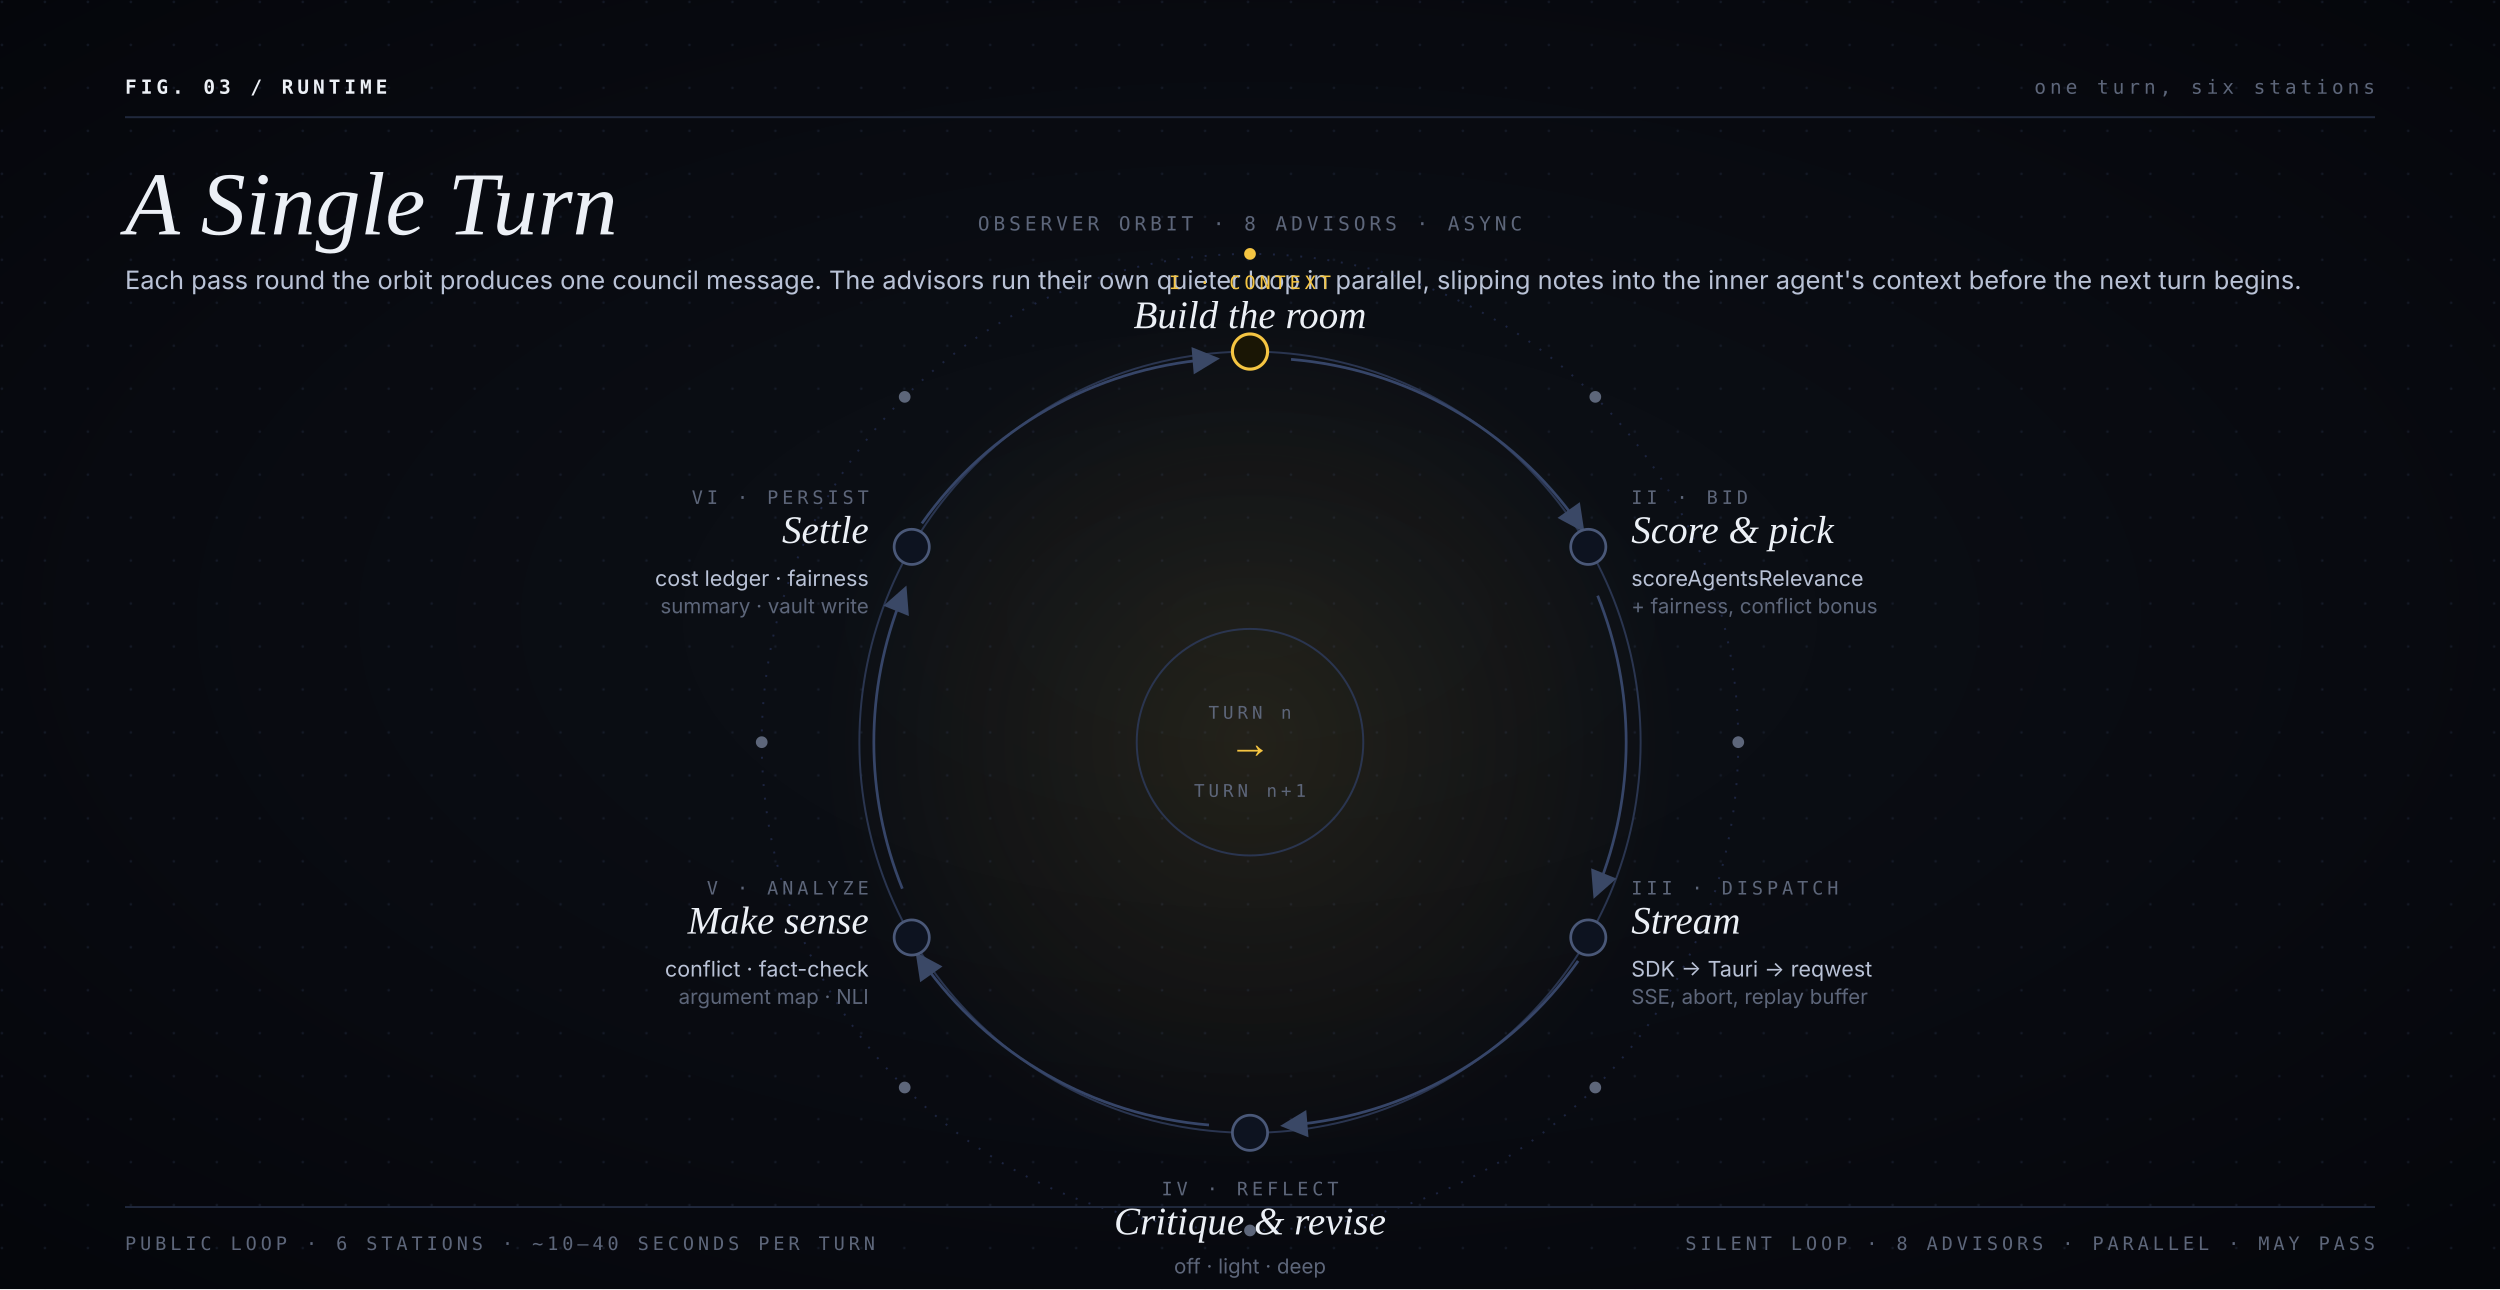
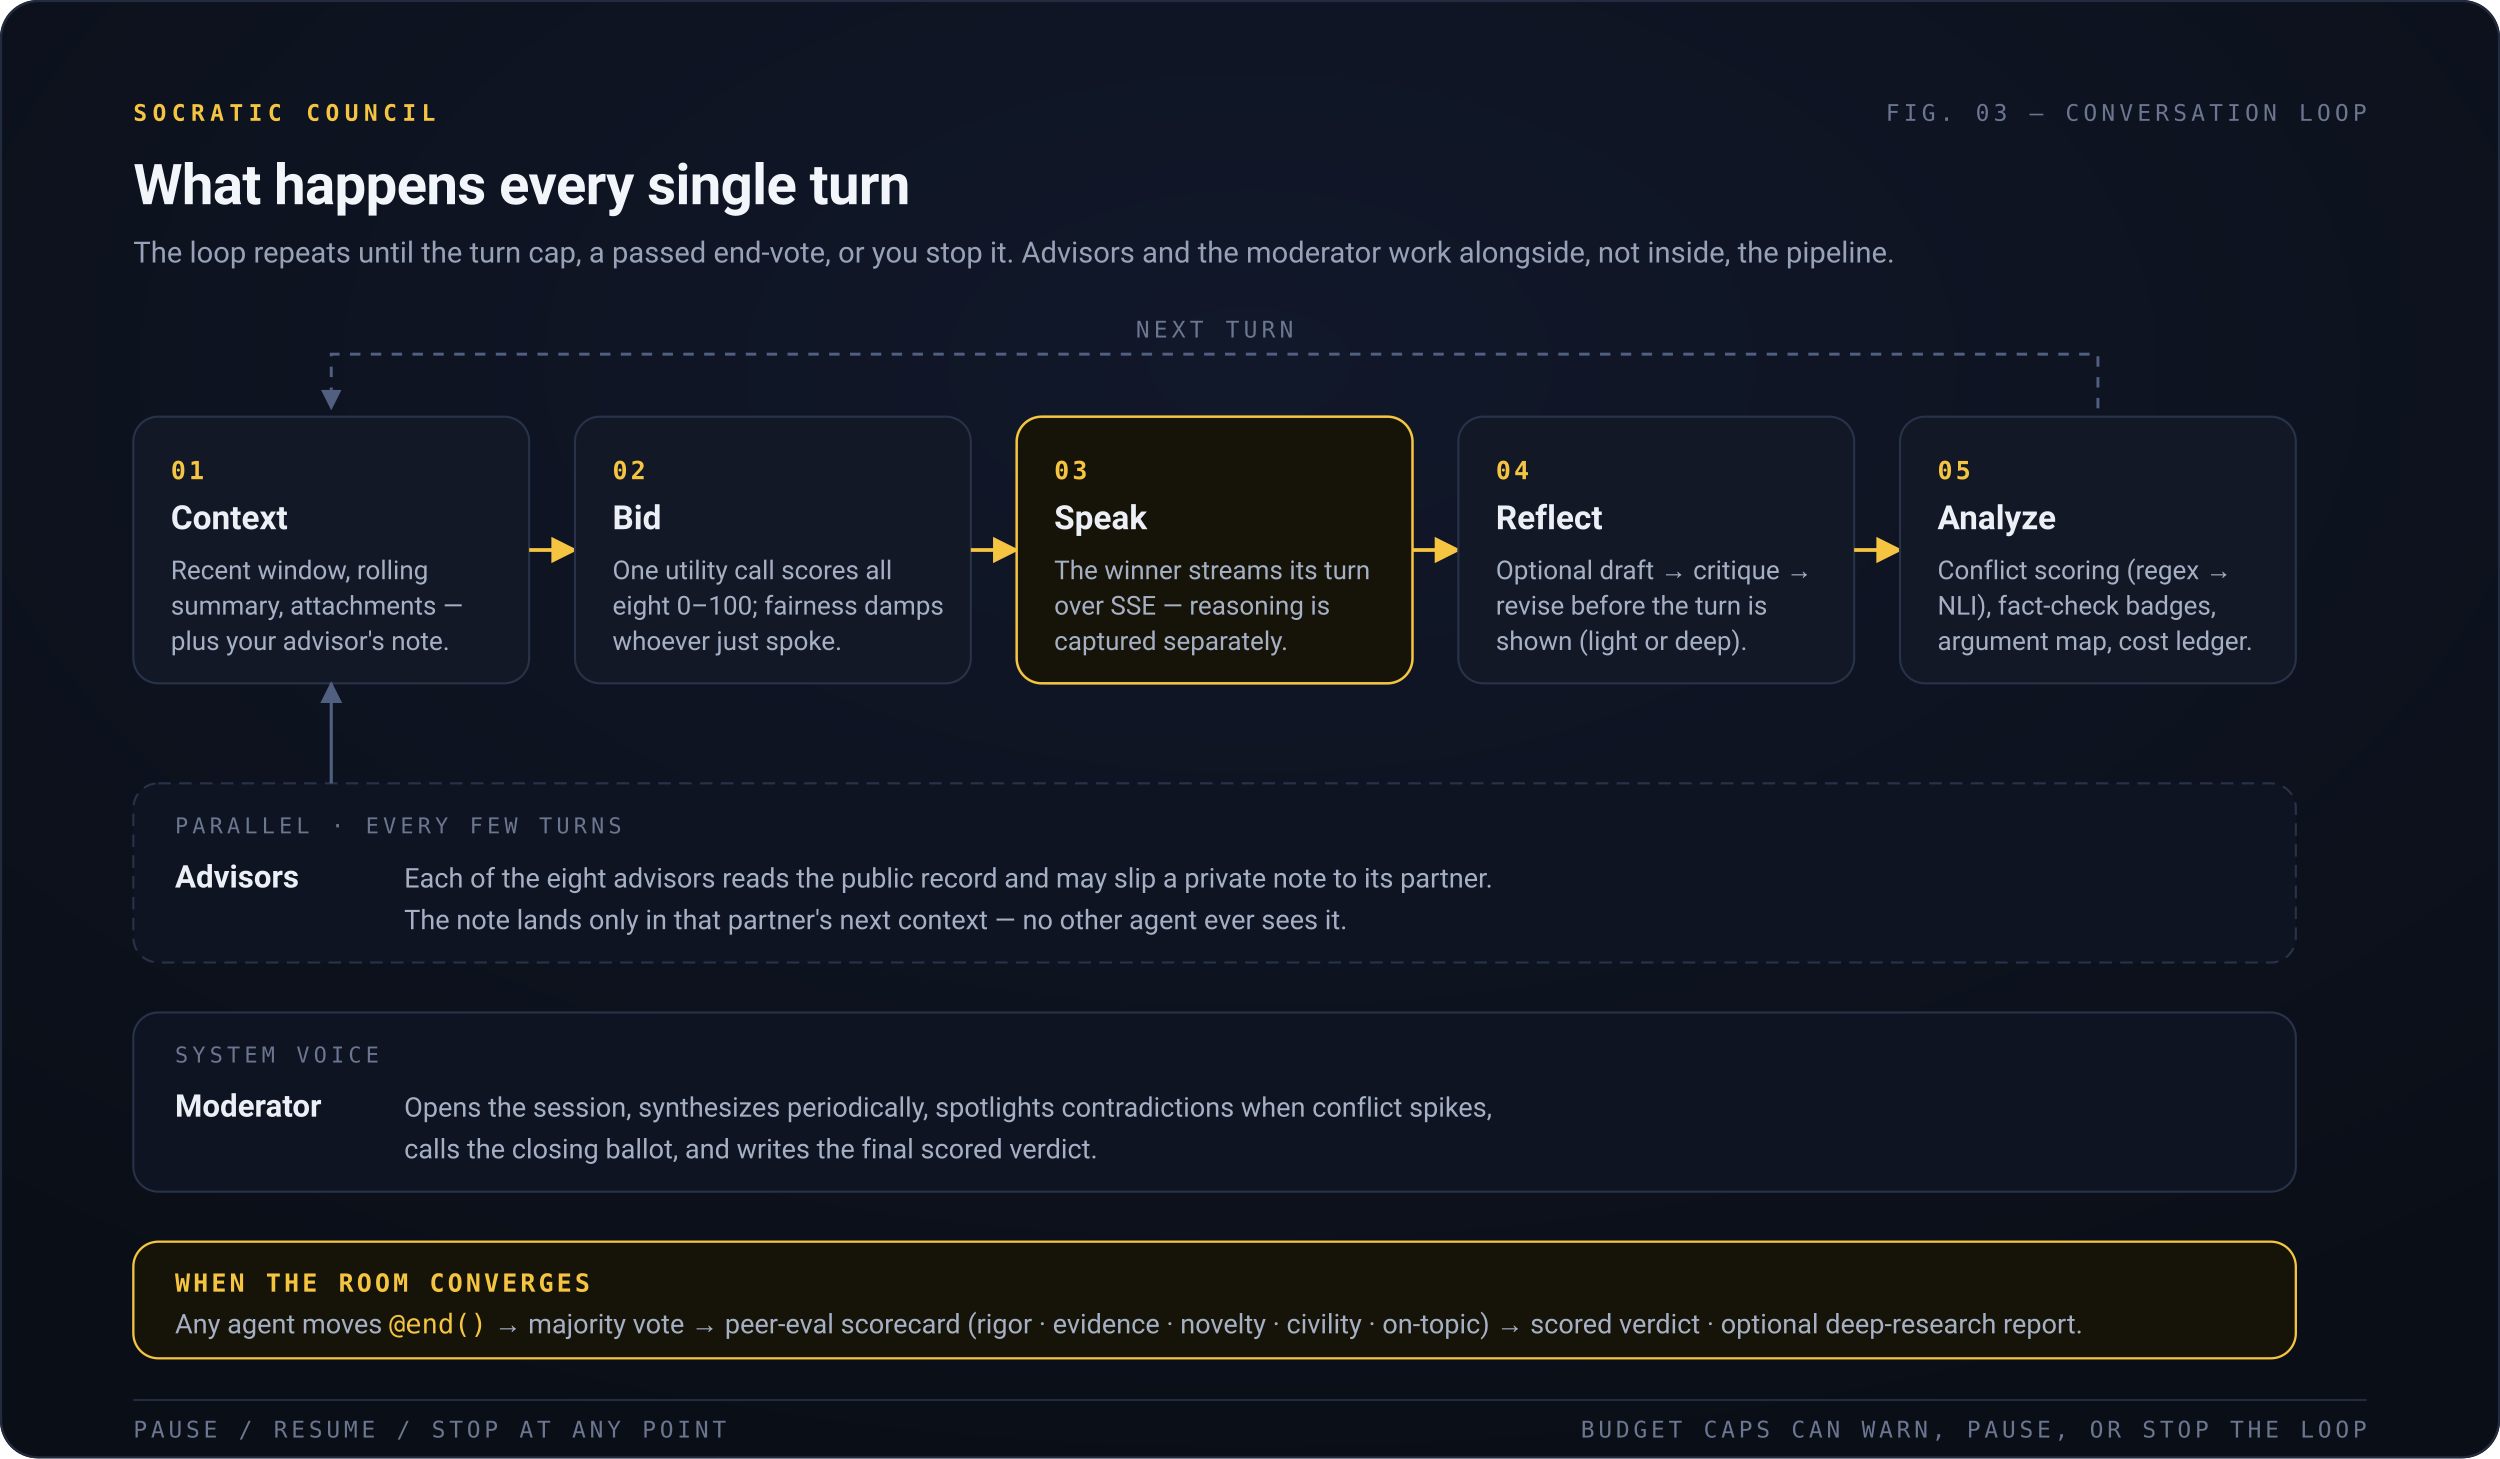
- <svg xmlns="http://www.w3.org/2000/svg" viewBox="0 0 1280 660" role="img" aria-labelledby="title desc" preserveAspectRatio="xMidYMid meet">
+ <svg xmlns="http://www.w3.org/2000/svg" viewBox="0 0 1200 700" role="img" aria-labelledby="title desc" preserveAspectRatio="xMidYMid meet">
  <defs>
-     <radialGradient id="page" cx="50%" cy="48%" r="75%">
-       <stop offset="0%" stop-color="#0d1117" />
-       <stop offset="60%" stop-color="#080a10" />
-       <stop offset="100%" stop-color="#04050a" />
+     <style>
+       .sans { font-family: -apple-system, 'Segoe UI', Roboto, 'Helvetica Neue', Arial, sans-serif; }
+       .mono { font-family: 'SF Mono', 'Cascadia Code', 'JetBrains Mono', Menlo, Consolas, monospace; }
+       .h1   { fill: #F2F5FA; font-size: 27px; font-weight: 700; letter-spacing: -0.3px; }
+       .sub  { fill: #97A2B8; font-size: 14px; }
+       .tag  { fill: #F5C542; font-size: 11px; font-weight: 600; letter-spacing: 2.6px; }
+       .meta { fill: #6B7690; font-size: 11px; letter-spacing: 2px; }
+       .stepnum  { fill: #F5C542; font-size: 12px; font-weight: 700; letter-spacing: 1.5px; }
+       .steptitle{ fill: #ECF0F6; font-size: 16px; font-weight: 650; }
+       .stepbody { fill: #A6B0C5; font-size: 12.5px; }
+       .lanetitle{ fill: #ECF0F6; font-size: 15px; font-weight: 650; }
+       .lanebody { fill: #A6B0C5; font-size: 13px; }
+       .lanetag  { fill: #6B7690; font-size: 10.5px; letter-spacing: 2px; }
+       .footer   { fill: #6B7690; font-size: 11px; letter-spacing: 1.8px; }
+       .edgegold { stroke: #F5C542; stroke-width: 1.8; fill: none; }
+       .edge     { stroke: #516080; stroke-width: 1.5; fill: none; }
+       .edgedash { stroke: #516080; stroke-width: 1.4; fill: none; stroke-dasharray: 5 5; }
+     </style>
+     <radialGradient id="bgGlow3" cx="50%" cy="25%" r="80%">
+       <stop offset="0%" stop-color="#11182A" />
+       <stop offset="100%" stop-color="#0A0E16" />
    </radialGradient>
-     <pattern id="dotgrid" width="22" height="22" patternUnits="userSpaceOnUse">
-       <circle cx="1" cy="1" r="0.7" fill="#1c2434" fill-opacity="0.55" />
-     </pattern>
-     <radialGradient id="centerGlow" cx="50%" cy="50%" r="50%">
-       <stop offset="0%" stop-color="#f5c542" stop-opacity="0.10" />
-       <stop offset="100%" stop-color="#f5c542" stop-opacity="0" />
-     </radialGradient>
-     <marker id="motionTip" markerWidth="10" markerHeight="10" refX="6" refY="5" orient="auto">
-       <path d="M0 0L10 5L0 10z" fill="#3a4866" />
+     <marker id="arr3" viewBox="0 0 10 10" refX="9" refY="5" markerWidth="7" markerHeight="7" orient="auto-start-reverse">
+       <path d="M 0 0 L 10 5 L 0 10 z" fill="#516080" />
    </marker>
-     <style>
-       .display { font-family: 'Cormorant Garamond', 'Hoefler Text', Garamond, 'Times New Roman', serif; }
-       .body    { font-family: 'Manrope', -apple-system, BlinkMacSystemFont, 'Helvetica Neue', sans-serif; }
-       .mono    { font-family: 'JetBrains Mono', 'SF Mono', Menlo, Consolas, monospace; }
-       .ink     { fill: #ecf0f6; }
-       .body-c  { fill: #b9c2d6; }
-       .muted   { fill: #5d667a; }
-       .gold    { fill: #f5c542; }
-       .stroke-hair { stroke: #20283c; stroke-width: 1; fill: none; }
-       .stroke-hair-strong { stroke: #344166; stroke-width: 1.2; fill: none; }
-       .stroke-rule { stroke: #1a2233; stroke-width: 1; fill: none; }
-       .orbit { fill: none; stroke: #2a3550; stroke-width: 1; }
-       .orbit-faint { fill: none; stroke: #1c2440; stroke-width: 1; stroke-dasharray: 1 6; }
-       .orbit-arc { fill: none; stroke: #364568; stroke-width: 1.4; }
-       .station-bullet { fill: #0d1320; stroke: #4a5878; stroke-width: 1.4; }
-       .station-bullet-active { fill: #1a1605; stroke: #f5c542; stroke-width: 1.6; }
-     </style>
+     <marker id="arrGold3" viewBox="0 0 10 10" refX="9" refY="5" markerWidth="7" markerHeight="7" orient="auto-start-reverse">
+       <path d="M 0 0 L 10 5 L 0 10 z" fill="#F5C542" />
+     </marker>
  </defs>
-   <rect width="1280" height="660" fill="url(#page)" />
-   <rect width="1280" height="660" fill="url(#dotgrid)" />
-   <line x1="64" y1="60" x2="1216" y2="60" class="stroke-hair" />
-   <text x="64" y="48" class="mono ink" font-size="10" font-weight="600" letter-spacing="2">FIG. 03 / RUNTIME</text>
-   <text x="1216" y="48" class="mono muted" font-size="10" letter-spacing="2" text-anchor="end">one turn, six stations</text>
-   <text x="64" y="120" class="display ink" font-style="italic" font-size="46">A Single Turn</text>
-   <text x="64" y="148" class="body body-c" font-size="13">Each pass round the orbit produces one council message. The advisors run their own quieter loop in parallel, slipping notes into the inner agent's context before the next turn begins.</text>
-   <circle cx="640" cy="380" r="220" fill="url(#centerGlow)" />
-   <circle cx="640" cy="380" r="250" class="orbit-faint" />
-   <text x="640" y="118" class="mono muted" font-size="10" letter-spacing="2" text-anchor="middle">OBSERVER ORBIT · 8 ADVISORS · ASYNC</text>
-   <circle cx="640" cy="380" r="200" class="orbit" />
-   <circle cx="640" cy="380" r="58" class="orbit" />
-   <g class="orbit-arc">
-     <path d="M 661 184 A 200 200 0 0 1 808 268" marker-end="url(#motionTip)" />
-     <path d="M 818 305 A 200 200 0 0 1 818 455" marker-end="url(#motionTip)" />
-     <path d="M 808 492 A 200 200 0 0 1 661 576" marker-end="url(#motionTip)" />
-     <path d="M 619 576 A 200 200 0 0 1 472 492" marker-end="url(#motionTip)" />
-     <path d="M 462 455 A 200 200 0 0 1 462 305" marker-end="url(#motionTip)" />
-     <path d="M 472 268 A 200 200 0 0 1 619 184" marker-end="url(#motionTip)" />
+   <rect width="1200" height="700" rx="18" fill="url(#bgGlow3)" />
+   <rect x="0.5" y="0.5" width="1199" height="699" rx="18" fill="none" stroke="#222B3F" />
+   <text x="64" y="58" class="mono tag">SOCRATIC COUNCIL</text>
+   <text x="1136" y="58" class="mono meta" text-anchor="end">FIG. 03 — CONVERSATION LOOP</text>
+   <text x="64" y="98" class="sans h1">What happens every single turn</text>
+   <text x="64" y="126" class="sans sub">The loop repeats until the turn cap, a passed end-vote, or you stop it. Advisors and the moderator work alongside, not inside, the pipeline.</text>
+   <path d="M 1007 196 L 1007 170 L 159 170 L 159 196" class="edgedash" marker-end="url(#arr3)" />
+   <text x="583" y="162" class="mono meta" text-anchor="middle">NEXT TURN</text>
+   <g transform="translate(64,200)">
+     <rect width="190" height="128" rx="12" fill="#121826" stroke="#283349" />
+     <text x="18" y="30" class="mono stepnum">01</text>
+     <text x="18" y="54" class="sans steptitle">Context</text>
+     <text x="18" y="78" class="sans stepbody">Recent window, rolling</text>
+     <text x="18" y="95" class="sans stepbody">summary, attachments —</text>
+     <text x="18" y="112" class="sans stepbody">plus your advisor's note.</text>
  </g>
-   <circle cx="640" cy="180" r="9" class="station-bullet-active" />
-   <circle cx="813.2" cy="280" r="9" class="station-bullet" />
-   <circle cx="813.2" cy="480" r="9" class="station-bullet" />
-   <circle cx="640" cy="580" r="9" class="station-bullet" />
-   <circle cx="466.8" cy="480" r="9" class="station-bullet" />
-   <circle cx="466.8" cy="280" r="9" class="station-bullet" />
-   <g transform="translate(640,180)">
-     <text x="0" y="-32" class="mono gold" font-size="9.5" letter-spacing="2" text-anchor="middle">I · CONTEXT</text>
-     <text x="0" y="-12" class="display ink" font-style="italic" font-size="20" text-anchor="middle">Build the room</text>
+   <line x1="254" y1="264" x2="276" y2="264" class="edgegold" marker-end="url(#arrGold3)" />
+   <g transform="translate(276,200)">
+     <rect width="190" height="128" rx="12" fill="#121826" stroke="#283349" />
+     <text x="18" y="30" class="mono stepnum">02</text>
+     <text x="18" y="54" class="sans steptitle">Bid</text>
+     <text x="18" y="78" class="sans stepbody">One utility call scores all</text>
+     <text x="18" y="95" class="sans stepbody">eight 0–100; fairness damps</text>
+     <text x="18" y="112" class="sans stepbody">whoever just spoke.</text>
  </g>
-   <g transform="translate(813.2,280)">
-     <text x="22" y="-22" class="mono muted" font-size="9.5" letter-spacing="2">II · BID</text>
-     <text x="22" y="-2" class="display ink" font-style="italic" font-size="20">Score &amp; pick</text>
-     <text x="22" y="20" class="body body-c" font-size="11">scoreAgentsRelevance</text>
-     <text x="22" y="34" class="body muted" font-size="10.5">+ fairness, conflict bonus</text>
+   <line x1="466" y1="264" x2="488" y2="264" class="edgegold" marker-end="url(#arrGold3)" />
+   <g transform="translate(488,200)">
+     <rect width="190" height="128" rx="12" fill="#161408" stroke="#F5C542" stroke-width="1.2" />
+     <text x="18" y="30" class="mono stepnum">03</text>
+     <text x="18" y="54" class="sans steptitle">Speak</text>
+     <text x="18" y="78" class="sans stepbody">The winner streams its turn</text>
+     <text x="18" y="95" class="sans stepbody">over SSE — reasoning is</text>
+     <text x="18" y="112" class="sans stepbody">captured separately.</text>
  </g>
-   <g transform="translate(813.2,480)">
-     <text x="22" y="-22" class="mono muted" font-size="9.5" letter-spacing="2">III · DISPATCH</text>
-     <text x="22" y="-2" class="display ink" font-style="italic" font-size="20">Stream</text>
-     <text x="22" y="20" class="body body-c" font-size="11">SDK → Tauri → reqwest</text>
-     <text x="22" y="34" class="body muted" font-size="10.5">SSE, abort, replay buffer</text>
+   <line x1="678" y1="264" x2="700" y2="264" class="edgegold" marker-end="url(#arrGold3)" />
+   <g transform="translate(700,200)">
+     <rect width="190" height="128" rx="12" fill="#121826" stroke="#283349" />
+     <text x="18" y="30" class="mono stepnum">04</text>
+     <text x="18" y="54" class="sans steptitle">Reflect</text>
+     <text x="18" y="78" class="sans stepbody">Optional draft → critique →</text>
+     <text x="18" y="95" class="sans stepbody">revise before the turn is</text>
+     <text x="18" y="112" class="sans stepbody">shown (light or deep).</text>
  </g>
-   <g transform="translate(640,580)">
-     <text x="0" y="32" class="mono muted" font-size="9.5" letter-spacing="2" text-anchor="middle">IV · REFLECT</text>
-     <text x="0" y="52" class="display ink" font-style="italic" font-size="20" text-anchor="middle">Critique &amp; revise</text>
-     <text x="0" y="72" class="body muted" font-size="10.5" text-anchor="middle">off · light · deep</text>
+   <line x1="890" y1="264" x2="912" y2="264" class="edgegold" marker-end="url(#arrGold3)" />
+   <g transform="translate(912,200)">
+     <rect width="190" height="128" rx="12" fill="#121826" stroke="#283349" />
+     <text x="18" y="30" class="mono stepnum">05</text>
+     <text x="18" y="54" class="sans steptitle">Analyze</text>
+     <text x="18" y="78" class="sans stepbody">Conflict scoring (regex →</text>
+     <text x="18" y="95" class="sans stepbody">NLI), fact-check badges,</text>
+     <text x="18" y="112" class="sans stepbody">argument map, cost ledger.</text>
  </g>
-   <g transform="translate(466.8,480)">
-     <text x="-22" y="-22" class="mono muted" font-size="9.5" letter-spacing="2" text-anchor="end">V · ANALYZE</text>
-     <text x="-22" y="-2" class="display ink" font-style="italic" font-size="20" text-anchor="end">Make sense</text>
-     <text x="-22" y="20" class="body body-c" font-size="11" text-anchor="end">conflict · fact-check</text>
-     <text x="-22" y="34" class="body muted" font-size="10.5" text-anchor="end">argument map · NLI</text>
+   <g transform="translate(64,376)">
+     <rect width="1038" height="86" rx="12" fill="#0E1422" stroke="#283349" stroke-dasharray="6 4" />
+     <text x="20" y="24" class="mono lanetag">PARALLEL · EVERY FEW TURNS</text>
+     <text x="20" y="50" class="sans lanetitle">Advisors</text>
+     <text x="130" y="50" class="sans lanebody">Each of the eight advisors reads the public record and may slip a private note to its partner.</text>
+     <text x="130" y="70" class="sans lanebody">The note lands only in that partner's next context — no other agent ever sees it.</text>
  </g>
-   <g transform="translate(466.8,280)">
-     <text x="-22" y="-22" class="mono muted" font-size="9.5" letter-spacing="2" text-anchor="end">VI · PERSIST</text>
-     <text x="-22" y="-2" class="display ink" font-style="italic" font-size="20" text-anchor="end">Settle</text>
-     <text x="-22" y="20" class="body body-c" font-size="11" text-anchor="end">cost ledger · fairness</text>
-     <text x="-22" y="34" class="body muted" font-size="10.5" text-anchor="end">summary · vault write</text>
+   <path d="M 159 376 L 159 328" class="edge" marker-end="url(#arr3)" />
+   <g transform="translate(64,486)">
+     <rect width="1038" height="86" rx="12" fill="#0E1422" stroke="#283349" />
+     <text x="20" y="24" class="mono lanetag">SYSTEM VOICE</text>
+     <text x="20" y="50" class="sans lanetitle">Moderator</text>
+     <text x="130" y="50" class="sans lanebody">Opens the session, synthesizes periodically, spotlights contradictions when conflict spikes,</text>
+     <text x="130" y="70" class="sans lanebody">calls the closing ballot, and writes the final scored verdict.</text>
  </g>
-   <text x="640" y="368" class="mono muted" font-size="9" letter-spacing="2" text-anchor="middle">TURN n</text>
-   <text x="640" y="388" class="display gold" font-style="italic" font-size="22" text-anchor="middle">→</text>
-   <text x="640" y="408" class="mono muted" font-size="9" letter-spacing="2" text-anchor="middle">TURN n+1</text>
-   <g>
-     <circle cx="816.8" cy="203.2" r="3" fill="#5d667a" />
-     <circle cx="816.8" cy="556.8" r="3" fill="#5d667a" />
-     <circle cx="463.2" cy="556.8" r="3" fill="#5d667a" />
-     <circle cx="463.2" cy="203.2" r="3" fill="#5d667a" />
-     <circle cx="890" cy="380" r="3" fill="#5d667a" />
-     <circle cx="390" cy="380" r="3" fill="#5d667a" />
-     <circle cx="640" cy="130" r="3" fill="#f5c542" />
-     <circle cx="640" cy="630" r="3" fill="#5d667a" />
+   <g transform="translate(64,596)">
+     <rect width="1038" height="56" rx="12" fill="#161408" stroke="#F5C542" stroke-width="1.1" />
+     <text x="20" y="24" class="mono stepnum">WHEN THE ROOM CONVERGES</text>
+     <text x="20" y="44" class="sans lanebody">Any agent moves <tspan class="mono" fill="#F5C542">@end()</tspan> → majority vote → peer-eval scorecard (rigor · evidence · novelty · civility · on-topic) → scored verdict · optional deep-research report.</text>
  </g>
-   <line x1="64" y1="618" x2="1216" y2="618" class="stroke-hair" />
-   <text x="64" y="640" class="mono muted" font-size="9.5" letter-spacing="2">PUBLIC LOOP · 6 STATIONS · ~10–40 SECONDS PER TURN</text>
-   <text x="1216" y="640" class="mono muted" font-size="9.5" letter-spacing="2" text-anchor="end">SILENT LOOP · 8 ADVISORS · PARALLEL · MAY PASS</text>
+   <line x1="64" y1="672" x2="1136" y2="672" stroke="#222B3F" />
+   <text x="64" y="690" class="mono footer">PAUSE / RESUME / STOP AT ANY POINT</text>
+   <text x="1136" y="690" class="mono footer" text-anchor="end">BUDGET CAPS CAN WARN, PAUSE, OR STOP THE LOOP</text>
</svg>
